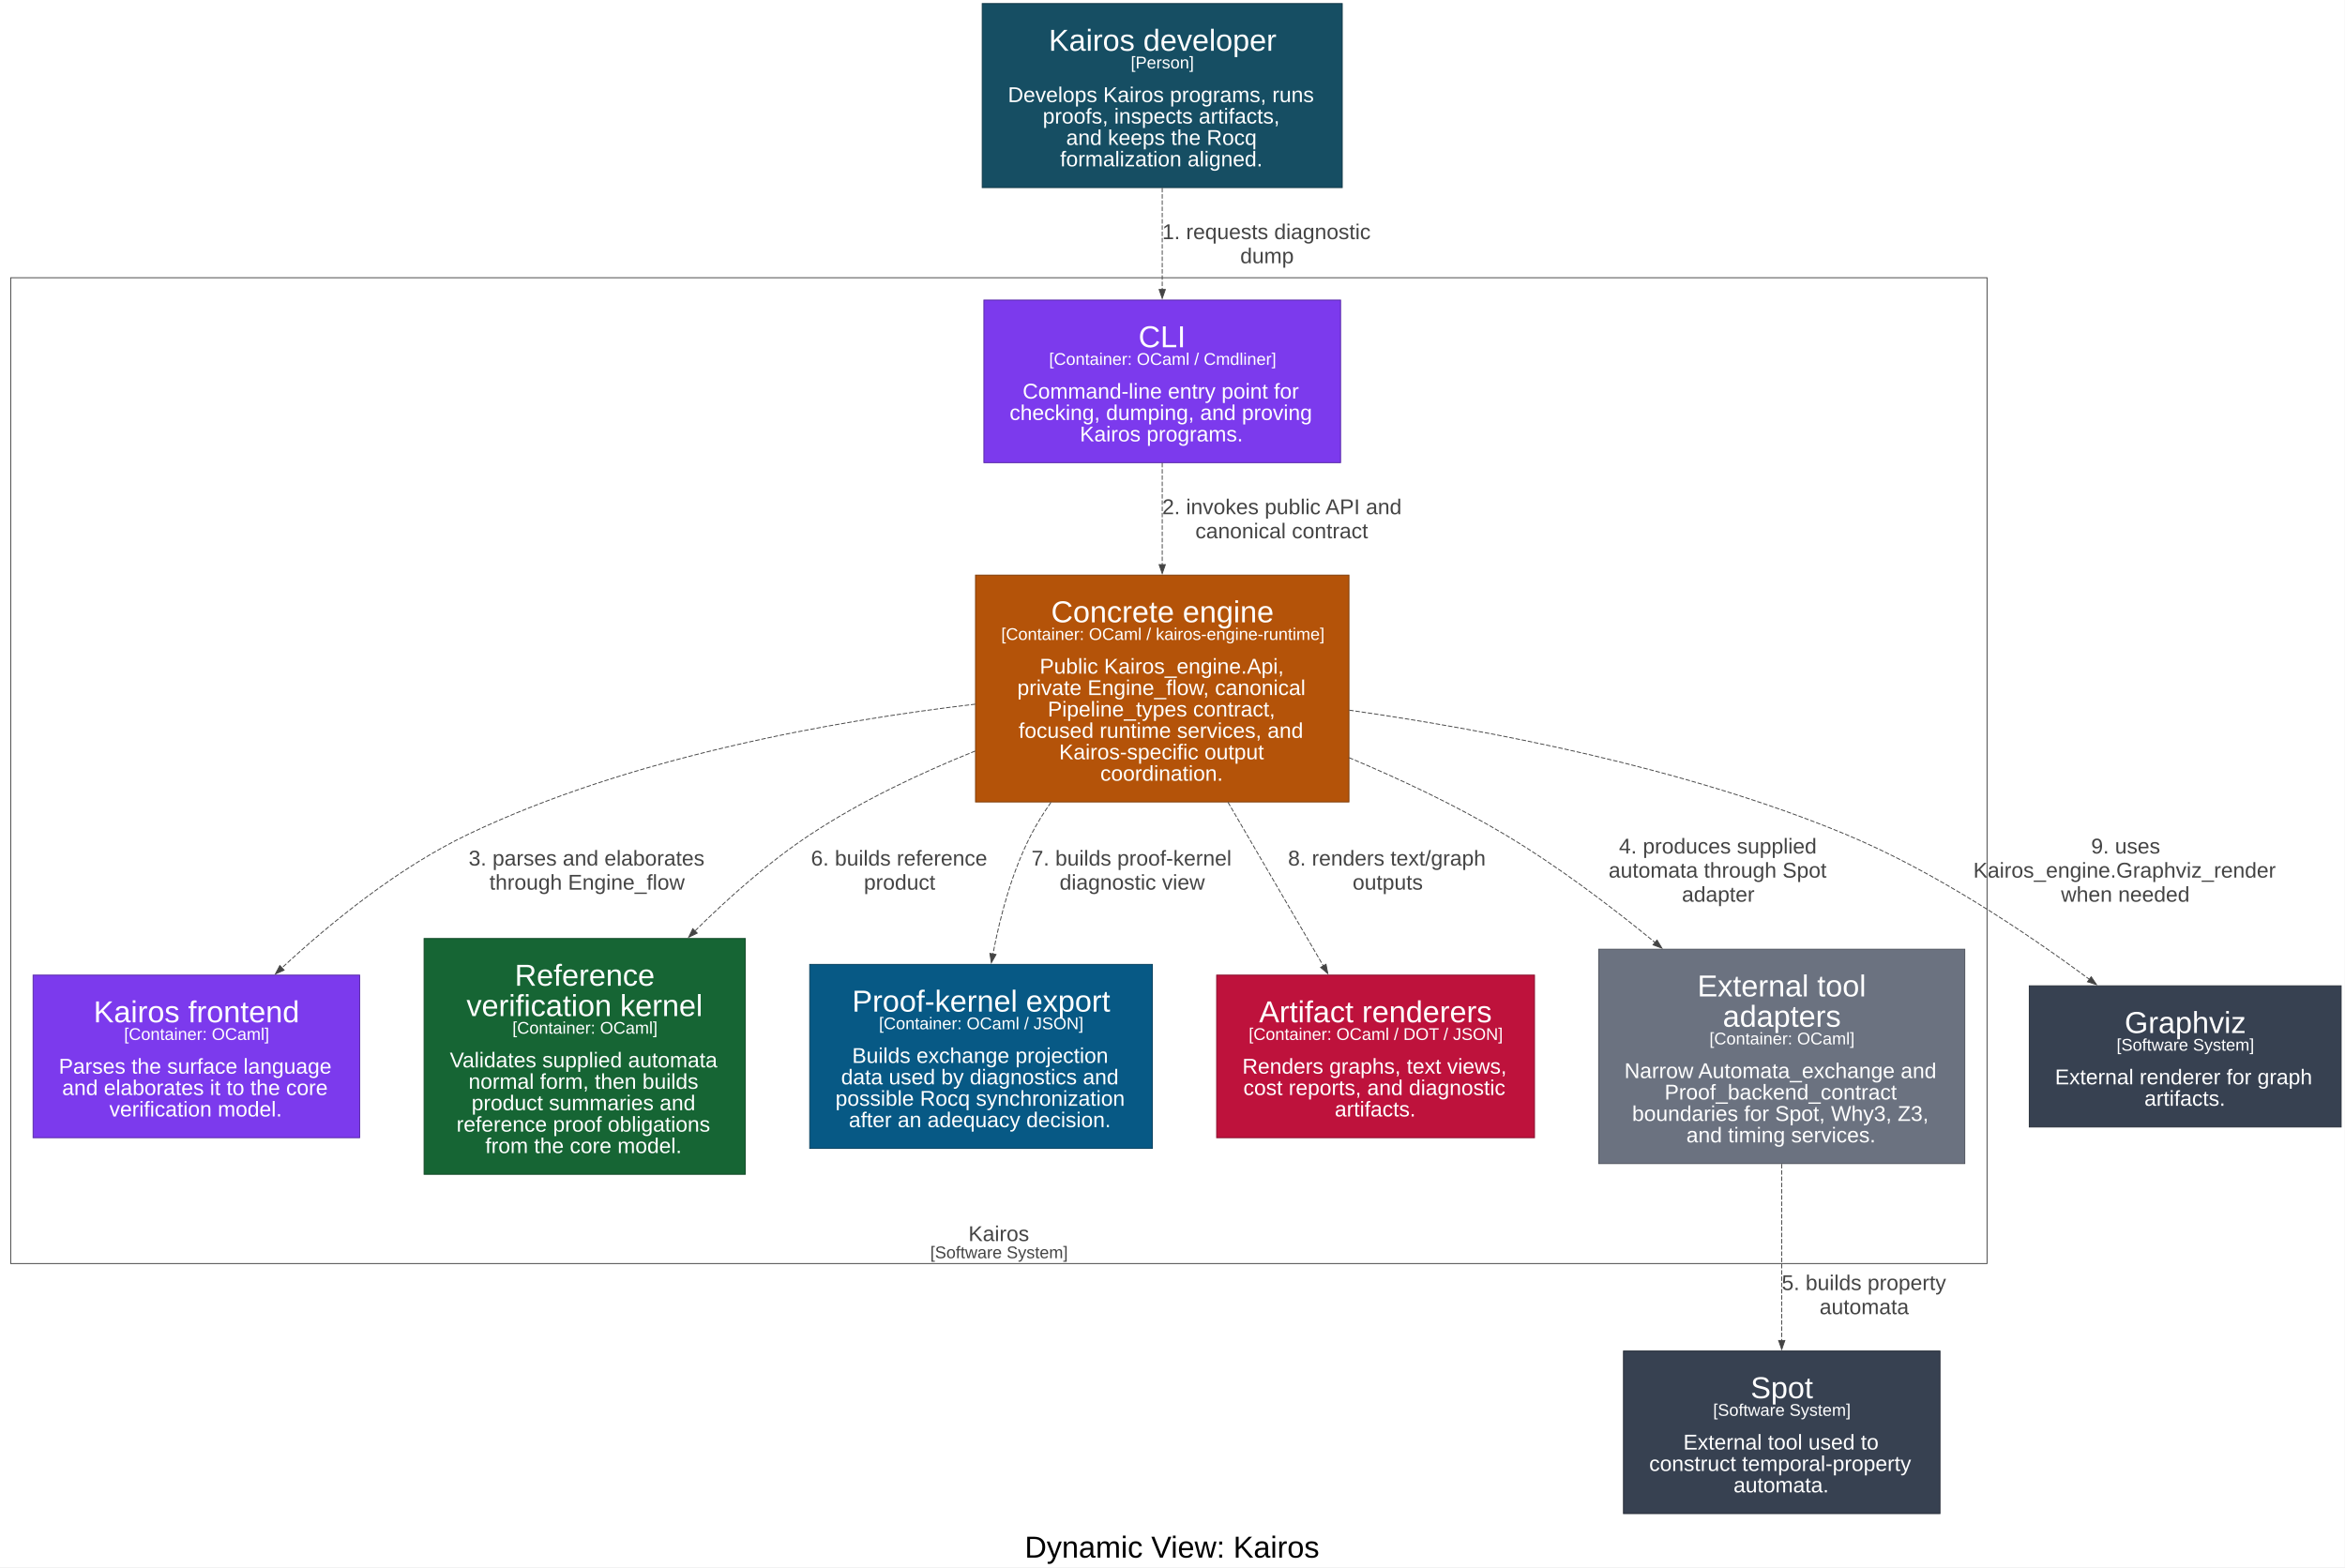
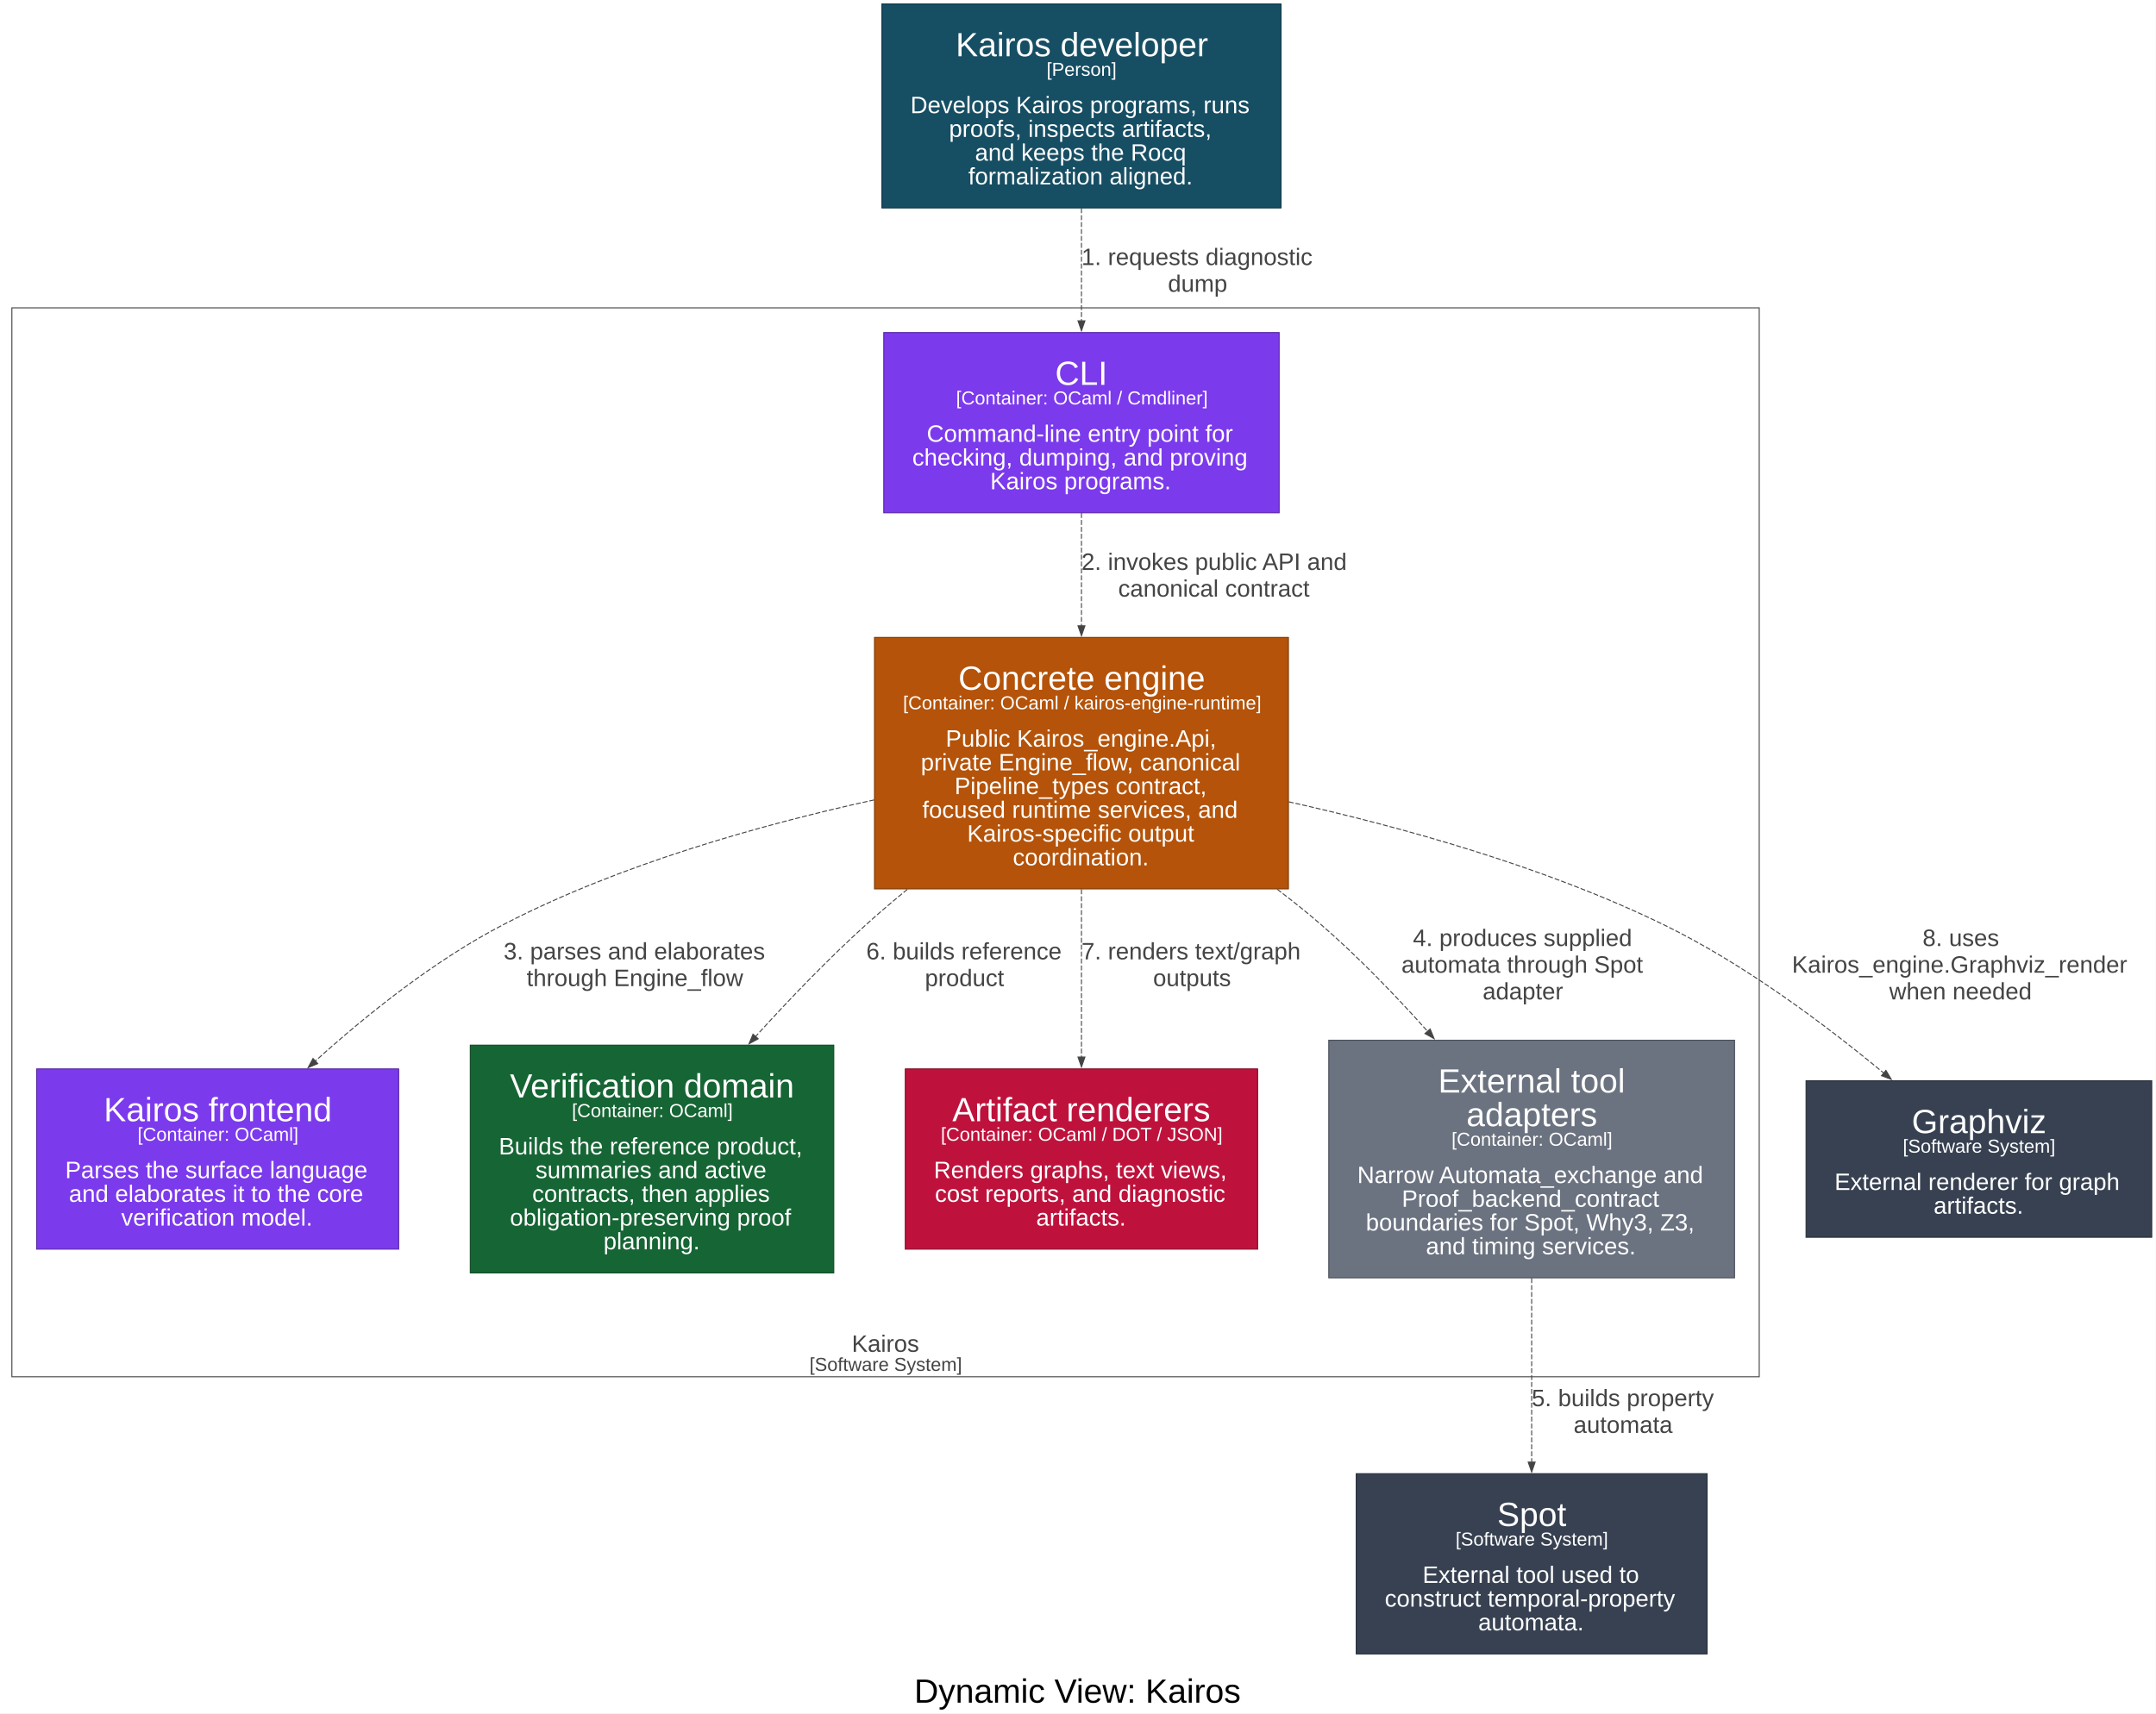
- <svg xmlns="http://www.w3.org/2000/svg" width="2627pt" height="1756pt" viewBox="0.00 0.00 2627.00 1756.00">
-   <g id="graph0" class="graph" transform="scale(1 1) rotate(0) translate(4 1752)">
-     <polygon fill="white" stroke="none" points="-4,4 -4,-1752 2622.68,-1752 2622.68,4 -4,4" />
-     <text xml:space="preserve" text-anchor="start" x="1143.96" y="-6.7" font-family="Arial" font-size="34.00">Dynamic View: Kairos</text>
+ <svg xmlns="http://www.w3.org/2000/svg" width="2179pt" height="1732pt" viewBox="0.00 0.00 2179.00 1732.00">
+   <g id="graph0" class="graph" transform="scale(1 1) rotate(0) translate(4 1728)">
+     <polygon fill="white" stroke="none" points="-4,4 -4,-1728 2174.68,-1728 2174.68,4 -4,4" />
+     <text xml:space="preserve" text-anchor="start" x="919.96" y="-6.7" font-family="Arial" font-size="34.00">Dynamic View: Kairos</text>
    <g id="clust1" class="cluster">
-       <polygon fill="none" stroke="#444444" points="8,-336.2 8,-1440.8 2222,-1440.8 2222,-336.2 8,-336.2" />
-       <text xml:space="preserve" text-anchor="start" x="1080.88" y="-361.4" font-family="Arial" font-size="24.00" fill="#444444">Kairos</text>
-       <text xml:space="preserve" text-anchor="start" x="1038.12" y="-342.15" font-family="Arial" font-size="19.00" fill="#444444">[Software System]</text>
+       <polygon fill="none" stroke="#444444" points="8,-336.2 8,-1416.8 1774,-1416.8 1774,-336.2 8,-336.2" />
+       <text xml:space="preserve" text-anchor="start" x="856.88" y="-361.4" font-family="Arial" font-size="24.00" fill="#444444">Kairos</text>
+       <text xml:space="preserve" text-anchor="start" x="814.12" y="-342.15" font-family="Arial" font-size="19.00" fill="#444444">[Software System]</text>
    </g>
    <g id="10" class="node">
-       <polygon fill="#b45309" stroke="#7d3a06" points="1507.17,-1107.6 1088.83,-1107.6 1088.83,-853.4 1507.17,-853.4 1507.17,-1107.6" />
-       <text xml:space="preserve" text-anchor="start" x="1173.5" y="-1054.7" font-family="Arial" font-size="34.00" fill="#ffffff">Concrete engine</text>
-       <text xml:space="preserve" text-anchor="start" x="1117.62" y="-1034.95" font-family="Arial" font-size="19.00" fill="#ffffff">[Container: OCaml / kairos-engine-runtime]</text>
-       <text xml:space="preserve" text-anchor="start" x="1160.75" y="-997.2" font-family="Arial" font-size="24.00" fill="#ffffff">Public Kairos_engine.Api,</text>
-       <text xml:space="preserve" text-anchor="start" x="1135.62" y="-973.2" font-family="Arial" font-size="24.00" fill="#ffffff">private Engine_flow, canonical</text>
-       <text xml:space="preserve" text-anchor="start" x="1169.75" y="-949.2" font-family="Arial" font-size="24.00" fill="#ffffff">Pipeline_types contract,</text>
-       <text xml:space="preserve" text-anchor="start" x="1137.12" y="-925.2" font-family="Arial" font-size="24.00" fill="#ffffff">focused runtime services, and</text>
-       <text xml:space="preserve" text-anchor="start" x="1182.5" y="-901.2" font-family="Arial" font-size="24.00" fill="#ffffff">Kairos-specific output</text>
-       <text xml:space="preserve" text-anchor="start" x="1228.62" y="-877.2" font-family="Arial" font-size="24.00" fill="#ffffff">coordination.</text>
+       <polygon fill="#b45309" stroke="#7d3a06" points="1298.17,-1083.6 879.83,-1083.6 879.83,-829.4 1298.17,-829.4 1298.17,-1083.6" />
+       <text xml:space="preserve" text-anchor="start" x="964.5" y="-1030.7" font-family="Arial" font-size="34.00" fill="#ffffff">Concrete engine</text>
+       <text xml:space="preserve" text-anchor="start" x="908.62" y="-1010.95" font-family="Arial" font-size="19.00" fill="#ffffff">[Container: OCaml / kairos-engine-runtime]</text>
+       <text xml:space="preserve" text-anchor="start" x="951.75" y="-973.2" font-family="Arial" font-size="24.00" fill="#ffffff">Public Kairos_engine.Api,</text>
+       <text xml:space="preserve" text-anchor="start" x="926.62" y="-949.2" font-family="Arial" font-size="24.00" fill="#ffffff">private Engine_flow, canonical</text>
+       <text xml:space="preserve" text-anchor="start" x="960.75" y="-925.2" font-family="Arial" font-size="24.00" fill="#ffffff">Pipeline_types contract,</text>
+       <text xml:space="preserve" text-anchor="start" x="928.12" y="-901.2" font-family="Arial" font-size="24.00" fill="#ffffff">focused runtime services, and</text>
+       <text xml:space="preserve" text-anchor="start" x="973.5" y="-877.2" font-family="Arial" font-size="24.00" fill="#ffffff">Kairos-specific output</text>
+       <text xml:space="preserve" text-anchor="start" x="1019.62" y="-853.2" font-family="Arial" font-size="24.00" fill="#ffffff">coordination.</text>
    </g>
    <g id="19" class="node">
-       <polygon fill="#7c3aed" stroke="#5628a5" points="398.93,-659.4 33.07,-659.4 33.07,-477.2 398.93,-477.2 398.93,-659.4" />
-       <text xml:space="preserve" text-anchor="start" x="100.88" y="-606.5" font-family="Arial" font-size="34.00" fill="#ffffff">Kairos frontend</text>
-       <text xml:space="preserve" text-anchor="start" x="135" y="-586.75" font-family="Arial" font-size="19.00" fill="#ffffff">[Container: OCaml]</text>
-       <text xml:space="preserve" text-anchor="start" x="61.88" y="-549" font-family="Arial" font-size="24.00" fill="#ffffff">Parses the surface language</text>
-       <text xml:space="preserve" text-anchor="start" x="65.62" y="-525" font-family="Arial" font-size="24.00" fill="#ffffff">and elaborates it to the core</text>
-       <text xml:space="preserve" text-anchor="start" x="118.5" y="-501" font-family="Arial" font-size="24.00" fill="#ffffff">verification model.</text>
+       <polygon fill="#7c3aed" stroke="#5628a5" points="398.93,-647.4 33.07,-647.4 33.07,-465.2 398.93,-465.2 398.93,-647.4" />
+       <text xml:space="preserve" text-anchor="start" x="100.88" y="-594.5" font-family="Arial" font-size="34.00" fill="#ffffff">Kairos frontend</text>
+       <text xml:space="preserve" text-anchor="start" x="135" y="-574.75" font-family="Arial" font-size="19.00" fill="#ffffff">[Container: OCaml]</text>
+       <text xml:space="preserve" text-anchor="start" x="61.88" y="-537" font-family="Arial" font-size="24.00" fill="#ffffff">Parses the surface language</text>
+       <text xml:space="preserve" text-anchor="start" x="65.62" y="-513" font-family="Arial" font-size="24.00" fill="#ffffff">and elaborates it to the core</text>
+       <text xml:space="preserve" text-anchor="start" x="118.5" y="-489" font-family="Arial" font-size="24.00" fill="#ffffff">verification model.</text>
    </g>
-     <g id="37" class="edge">
-       <path fill="none" stroke="#444444" stroke-dasharray="5,2" d="M1088.61,-962.99C927.11,-943.95 701.57,-903.35 521,-817.4 443.17,-780.35 367.9,-719.48 311.61,-667.3" />
-       <polygon fill="#444444" stroke="#444444" points="314.25,-664.97 304.55,-660.7 309.47,-670.09 314.25,-664.97" />
-       <text xml:space="preserve" text-anchor="start" x="521" y="-782.15" font-family="Arial" font-size="24.00" fill="#444444">3. parses and elaborates</text>
-       <text xml:space="preserve" text-anchor="start" x="544.25" y="-755.15" font-family="Arial" font-size="24.00" fill="#444444">through Engine_flow</text>
+     <g id="36" class="edge">
+       <path fill="none" stroke="#444444" stroke-dasharray="5,2" d="M879.52,-919.35C764.62,-894.19 622.14,-854.07 505,-793.4 435.51,-757.41 367.26,-702.82 314.54,-655.2" />
+       <polygon fill="#444444" stroke="#444444" points="317.09,-652.78 307.34,-648.64 312.38,-657.96 317.09,-652.78" />
+       <text xml:space="preserve" text-anchor="start" x="505" y="-758.15" font-family="Arial" font-size="24.00" fill="#444444">3. parses and elaborates</text>
+       <text xml:space="preserve" text-anchor="start" x="528.25" y="-731.15" font-family="Arial" font-size="24.00" fill="#444444">through Engine_flow</text>
    </g>
    <g id="21" class="node">
-       <polygon fill="#166534" stroke="#0f4624" points="830.92,-700.4 471.07,-700.4 471.07,-436.2 830.92,-436.2 830.92,-700.4" />
-       <text xml:space="preserve" text-anchor="start" x="572.62" y="-647.5" font-family="Arial" font-size="34.00" fill="#ffffff">Reference</text>
-       <text xml:space="preserve" text-anchor="start" x="518.62" y="-613.5" font-family="Arial" font-size="34.00" fill="#ffffff">verification kernel</text>
-       <text xml:space="preserve" text-anchor="start" x="570" y="-593.75" font-family="Arial" font-size="19.00" fill="#ffffff">[Container: OCaml]</text>
-       <text xml:space="preserve" text-anchor="start" x="499.88" y="-556" font-family="Arial" font-size="24.00" fill="#ffffff">Validates supplied automata</text>
-       <text xml:space="preserve" text-anchor="start" x="520.88" y="-532" font-family="Arial" font-size="24.00" fill="#ffffff">normal form, then builds</text>
-       <text xml:space="preserve" text-anchor="start" x="524.25" y="-508" font-family="Arial" font-size="24.00" fill="#ffffff">product summaries and</text>
-       <text xml:space="preserve" text-anchor="start" x="507.38" y="-484" font-family="Arial" font-size="24.00" fill="#ffffff">reference proof obligations</text>
-       <text xml:space="preserve" text-anchor="start" x="539.62" y="-460" font-family="Arial" font-size="24.00" fill="#ffffff">from the core model.</text>
+       <polygon fill="#166534" stroke="#0f4624" points="838.67,-671.4 471.32,-671.4 471.32,-441.2 838.67,-441.2 838.67,-671.4" />
+       <text xml:space="preserve" text-anchor="start" x="511.38" y="-618.5" font-family="Arial" font-size="34.00" fill="#ffffff">Verification domain</text>
+       <text xml:space="preserve" text-anchor="start" x="574" y="-598.75" font-family="Arial" font-size="19.00" fill="#ffffff">[Container: OCaml]</text>
+       <text xml:space="preserve" text-anchor="start" x="500.12" y="-561" font-family="Arial" font-size="24.00" fill="#ffffff">Builds the reference product,</text>
+       <text xml:space="preserve" text-anchor="start" x="537.25" y="-537" font-family="Arial" font-size="24.00" fill="#ffffff">summaries and active</text>
+       <text xml:space="preserve" text-anchor="start" x="533.88" y="-513" font-family="Arial" font-size="24.00" fill="#ffffff">contracts, then applies</text>
+       <text xml:space="preserve" text-anchor="start" x="511.38" y="-489" font-family="Arial" font-size="24.00" fill="#ffffff">obligation-preserving proof</text>
+       <text xml:space="preserve" text-anchor="start" x="605.88" y="-465" font-family="Arial" font-size="24.00" fill="#ffffff">planning.</text>
+     </g>
+     <g id="39" class="edge">
+       <path fill="none" stroke="#444444" stroke-dasharray="5,2" d="M913.06,-828.92C898.73,-817.24 884.69,-805.32 871.5,-793.4 833.03,-758.66 793.88,-717.92 759.64,-680.15" />
+       <polygon fill="#444444" stroke="#444444" points="762.27,-677.84 752.97,-672.76 757.07,-682.53 762.27,-677.84" />
+       <text xml:space="preserve" text-anchor="start" x="871.5" y="-758.15" font-family="Arial" font-size="24.00" fill="#444444">6. builds reference</text>
+       <text xml:space="preserve" text-anchor="start" x="930.75" y="-731.15" font-family="Arial" font-size="24.00" fill="#444444">product</text>
+     </g>
+     <g id="29" class="node">
+       <polygon fill="#be123c" stroke="#850c2a" points="1267.05,-647.4 910.95,-647.4 910.95,-465.2 1267.05,-465.2 1267.05,-647.4" />
+       <text xml:space="preserve" text-anchor="start" x="958.5" y="-594.5" font-family="Arial" font-size="34.00" fill="#ffffff">Artifact renderers</text>
+       <text xml:space="preserve" text-anchor="start" x="946.88" y="-574.75" font-family="Arial" font-size="19.00" fill="#ffffff">[Container: OCaml / DOT / JSON]</text>
+       <text xml:space="preserve" text-anchor="start" x="939.75" y="-537" font-family="Arial" font-size="24.00" fill="#ffffff">Renders graphs, text views,</text>
+       <text xml:space="preserve" text-anchor="start" x="940.88" y="-513" font-family="Arial" font-size="24.00" fill="#ffffff">cost reports, and diagnostic</text>
+       <text xml:space="preserve" text-anchor="start" x="1043.25" y="-489" font-family="Arial" font-size="24.00" fill="#ffffff">artifacts.</text>
    </g>
    <g id="40" class="edge">
-       <path fill="none" stroke="#444444" stroke-dasharray="5,2" d="M1088.54,-910.5C1026.77,-885.66 960.72,-854.45 904.5,-817.4 858.22,-786.9 813.15,-747.18 774.16,-708.5" />
-       <polygon fill="#444444" stroke="#444444" points="777.06,-706.45 767.51,-701.85 772.11,-711.4 777.06,-706.45" />
-       <text xml:space="preserve" text-anchor="start" x="904.5" y="-782.15" font-family="Arial" font-size="24.00" fill="#444444">6. builds reference</text>
-       <text xml:space="preserve" text-anchor="start" x="963.75" y="-755.15" font-family="Arial" font-size="24.00" fill="#444444">product</text>
-     </g>
-     <g id="25" class="node">
-       <polygon fill="#075985" stroke="#043e5d" points="1286.92,-671.4 903.08,-671.4 903.08,-465.2 1286.92,-465.2 1286.92,-671.4" />
-       <text xml:space="preserve" text-anchor="start" x="950.62" y="-618.5" font-family="Arial" font-size="34.00" fill="#ffffff">Proof-kernel export</text>
-       <text xml:space="preserve" text-anchor="start" x="980.62" y="-598.75" font-family="Arial" font-size="19.00" fill="#ffffff">[Container: OCaml / JSON]</text>
-       <text xml:space="preserve" text-anchor="start" x="950.62" y="-561" font-family="Arial" font-size="24.00" fill="#ffffff">Builds exchange projection</text>
-       <text xml:space="preserve" text-anchor="start" x="938.25" y="-537" font-family="Arial" font-size="24.00" fill="#ffffff">data used by diagnostics and</text>
-       <text xml:space="preserve" text-anchor="start" x="931.88" y="-513" font-family="Arial" font-size="24.00" fill="#ffffff">possible Rocq synchronization</text>
-       <text xml:space="preserve" text-anchor="start" x="946.88" y="-489" font-family="Arial" font-size="24.00" fill="#ffffff">after an adequacy decision.</text>
-     </g>
-     <g id="41" class="edge">
-       <path fill="none" stroke="#444444" stroke-dasharray="5,2" d="M1173.33,-852.96C1165.22,-841.43 1157.8,-829.52 1151.5,-817.4 1130.04,-776.11 1116.67,-726.8 1108.37,-683.06" />
-       <polygon fill="#444444" stroke="#444444" points="1111.82,-682.47 1106.59,-673.26 1104.94,-683.72 1111.82,-682.47" />
-       <text xml:space="preserve" text-anchor="start" x="1151.5" y="-782.15" font-family="Arial" font-size="24.00" fill="#444444">7. builds proof-kernel</text>
-       <text xml:space="preserve" text-anchor="start" x="1183" y="-755.15" font-family="Arial" font-size="24.00" fill="#444444">diagnostic view</text>
+       <path fill="none" stroke="#444444" stroke-dasharray="5,2" d="M1089,-828.96C1089,-774.12 1089,-710.76 1089,-659.04" />
+       <polygon fill="#444444" stroke="#444444" points="1092.5,-659.36 1089,-649.36 1085.5,-659.36 1092.5,-659.36" />
+       <text xml:space="preserve" text-anchor="start" x="1089" y="-758.15" font-family="Arial" font-size="24.00" fill="#444444">7. renders text/graph</text>
+       <text xml:space="preserve" text-anchor="start" x="1161.38" y="-731.15" font-family="Arial" font-size="24.00" fill="#444444">outputs</text>
    </g>
    <g id="30" class="node">
-       <polygon fill="#be123c" stroke="#850c2a" points="1715.05,-659.4 1358.95,-659.4 1358.95,-477.2 1715.05,-477.2 1715.05,-659.4" />
-       <text xml:space="preserve" text-anchor="start" x="1406.5" y="-606.5" font-family="Arial" font-size="34.00" fill="#ffffff">Artifact renderers</text>
-       <text xml:space="preserve" text-anchor="start" x="1394.88" y="-586.75" font-family="Arial" font-size="19.00" fill="#ffffff">[Container: OCaml / DOT / JSON]</text>
-       <text xml:space="preserve" text-anchor="start" x="1387.75" y="-549" font-family="Arial" font-size="24.00" fill="#ffffff">Renders graphs, text views,</text>
-       <text xml:space="preserve" text-anchor="start" x="1388.88" y="-525" font-family="Arial" font-size="24.00" fill="#ffffff">cost reports, and diagnostic</text>
-       <text xml:space="preserve" text-anchor="start" x="1491.25" y="-501" font-family="Arial" font-size="24.00" fill="#ffffff">artifacts.</text>
+       <polygon fill="#6b7280" stroke="#4a4f59" points="1749.05,-676.4 1338.95,-676.4 1338.95,-436.2 1749.05,-436.2 1749.05,-676.4" />
+       <text xml:space="preserve" text-anchor="start" x="1449.5" y="-623.5" font-family="Arial" font-size="34.00" fill="#ffffff">External tool</text>
+       <text xml:space="preserve" text-anchor="start" x="1478" y="-589.5" font-family="Arial" font-size="34.00" fill="#ffffff">adapters</text>
+       <text xml:space="preserve" text-anchor="start" x="1463" y="-569.75" font-family="Arial" font-size="19.00" fill="#ffffff">[Container: OCaml]</text>
+       <text xml:space="preserve" text-anchor="start" x="1367.75" y="-532" font-family="Arial" font-size="24.00" fill="#ffffff">Narrow Automata_exchange and</text>
+       <text xml:space="preserve" text-anchor="start" x="1412.75" y="-508" font-family="Arial" font-size="24.00" fill="#ffffff">Proof_backend_contract</text>
+       <text xml:space="preserve" text-anchor="start" x="1376.38" y="-484" font-family="Arial" font-size="24.00" fill="#ffffff">boundaries for Spot, Why3, Z3,</text>
+       <text xml:space="preserve" text-anchor="start" x="1437.12" y="-460" font-family="Arial" font-size="24.00" fill="#ffffff">and timing services.</text>
    </g>
    <g id="42" class="edge">
-       <path fill="none" stroke="#444444" stroke-dasharray="5,2" d="M1371.66,-853.08C1406.01,-794.12 1446.32,-724.94 1478.54,-669.64" />
-       <polygon fill="#444444" stroke="#444444" points="1481.48,-671.55 1483.49,-661.14 1475.43,-668.02 1481.48,-671.55" />
-       <text xml:space="preserve" text-anchor="start" x="1438.91" y="-782.15" font-family="Arial" font-size="24.00" fill="#444444">8. renders text/graph</text>
-       <text xml:space="preserve" text-anchor="start" x="1511.28" y="-755.15" font-family="Arial" font-size="24.00" fill="#444444">outputs</text>
-     </g>
-     <g id="31" class="node">
-       <polygon fill="#6b7280" stroke="#4a4f59" points="2197.05,-688.4 1786.95,-688.4 1786.95,-448.2 2197.05,-448.2 2197.05,-688.4" />
-       <text xml:space="preserve" text-anchor="start" x="1897.5" y="-635.5" font-family="Arial" font-size="34.00" fill="#ffffff">External tool</text>
-       <text xml:space="preserve" text-anchor="start" x="1926" y="-601.5" font-family="Arial" font-size="34.00" fill="#ffffff">adapters</text>
-       <text xml:space="preserve" text-anchor="start" x="1911" y="-581.75" font-family="Arial" font-size="19.00" fill="#ffffff">[Container: OCaml]</text>
-       <text xml:space="preserve" text-anchor="start" x="1815.75" y="-544" font-family="Arial" font-size="24.00" fill="#ffffff">Narrow Automata_exchange and</text>
-       <text xml:space="preserve" text-anchor="start" x="1860.75" y="-520" font-family="Arial" font-size="24.00" fill="#ffffff">Proof_backend_contract</text>
-       <text xml:space="preserve" text-anchor="start" x="1824.38" y="-496" font-family="Arial" font-size="24.00" fill="#ffffff">boundaries for Spot, Why3, Z3,</text>
-       <text xml:space="preserve" text-anchor="start" x="1885.12" y="-472" font-family="Arial" font-size="24.00" fill="#ffffff">and timing services.</text>
-     </g>
-     <g id="44" class="edge">
-       <path fill="none" stroke="#444444" stroke-dasharray="5,2" d="M1507.29,-903.05C1565.14,-878.71 1626.87,-849.62 1681,-817.4 1739.49,-782.59 1799.04,-737.81 1850.16,-695.9" />
-       <polygon fill="#444444" stroke="#444444" points="1852.28,-698.68 1857.77,-689.62 1847.83,-693.28 1852.28,-698.68" />
-       <text xml:space="preserve" text-anchor="start" x="1809.66" y="-795.65" font-family="Arial" font-size="24.00" fill="#444444">4. produces supplied</text>
-       <text xml:space="preserve" text-anchor="start" x="1798.04" y="-768.65" font-family="Arial" font-size="24.00" fill="#444444">automata through Spot</text>
-       <text xml:space="preserve" text-anchor="start" x="1880.16" y="-741.65" font-family="Arial" font-size="24.00" fill="#444444">adapter</text>
+       <path fill="none" stroke="#444444" stroke-dasharray="5,2" d="M1286.87,-828.99C1302.15,-817.41 1317.04,-805.48 1331,-793.4 1368.64,-760.82 1406.19,-721.89 1439.05,-685.14" />
+       <polygon fill="#444444" stroke="#444444" points="1441.39,-687.77 1445.42,-677.97 1436.16,-683.12 1441.39,-687.77" />
+       <text xml:space="preserve" text-anchor="start" x="1423.97" y="-771.65" font-family="Arial" font-size="24.00" fill="#444444">4. produces supplied</text>
+       <text xml:space="preserve" text-anchor="start" x="1412.35" y="-744.65" font-family="Arial" font-size="24.00" fill="#444444">automata through Spot</text>
+       <text xml:space="preserve" text-anchor="start" x="1494.47" y="-717.65" font-family="Arial" font-size="24.00" fill="#444444">adapter</text>
    </g>
    <g id="6" class="node">
-       <polygon fill="#374151" stroke="#262d38" points="2618.68,-647.4 2269.32,-647.4 2269.32,-489.2 2618.68,-489.2 2618.68,-647.4" />
-       <text xml:space="preserve" text-anchor="start" x="2376.12" y="-594.5" font-family="Arial" font-size="34.00" fill="#ffffff">Graphviz</text>
-       <text xml:space="preserve" text-anchor="start" x="2367.12" y="-574.75" font-family="Arial" font-size="19.00" fill="#ffffff">[Software System]</text>
-       <text xml:space="preserve" text-anchor="start" x="2298.12" y="-537" font-family="Arial" font-size="24.00" fill="#ffffff">External renderer for graph</text>
-       <text xml:space="preserve" text-anchor="start" x="2398.25" y="-513" font-family="Arial" font-size="24.00" fill="#ffffff">artifacts.</text>
+       <polygon fill="#374151" stroke="#262d38" points="2170.68,-635.4 1821.33,-635.4 1821.33,-477.2 2170.68,-477.2 2170.68,-635.4" />
+       <text xml:space="preserve" text-anchor="start" x="1928.12" y="-582.5" font-family="Arial" font-size="34.00" fill="#ffffff">Graphviz</text>
+       <text xml:space="preserve" text-anchor="start" x="1919.12" y="-562.75" font-family="Arial" font-size="19.00" fill="#ffffff">[Software System]</text>
+       <text xml:space="preserve" text-anchor="start" x="1850.12" y="-525" font-family="Arial" font-size="24.00" fill="#ffffff">External renderer for graph</text>
+       <text xml:space="preserve" text-anchor="start" x="1950.25" y="-501" font-family="Arial" font-size="24.00" fill="#ffffff">artifacts.</text>
    </g>
-     <g id="45" class="edge">
-       <path fill="none" stroke="#444444" stroke-dasharray="5,2" d="M1507.51,-956.27C1664.84,-933.83 1883.19,-891.94 2063,-817.4 2162.32,-776.22 2263.81,-708.63 2337.05,-654.38" />
-       <polygon fill="#444444" stroke="#444444" points="2338.69,-657.52 2344.62,-648.74 2334.51,-651.91 2338.69,-657.52" />
-       <text xml:space="preserve" text-anchor="start" x="2338.6" y="-795.65" font-family="Arial" font-size="24.00" fill="#444444">9. uses</text>
-       <text xml:space="preserve" text-anchor="start" x="2206.6" y="-768.65" font-family="Arial" font-size="24.00" fill="#444444">Kairos_engine.Graphviz_render</text>
-       <text xml:space="preserve" text-anchor="start" x="2304.85" y="-741.65" font-family="Arial" font-size="24.00" fill="#444444">when needed</text>
+     <g id="43" class="edge">
+       <path fill="none" stroke="#444444" stroke-dasharray="5,2" d="M1298.46,-917.43C1413.87,-891.67 1557.51,-851.57 1677,-793.4 1758.04,-753.95 1839.55,-693.16 1899.9,-643.15" />
+       <polygon fill="#444444" stroke="#444444" points="1902.05,-645.92 1907.48,-636.82 1897.56,-640.54 1902.05,-645.92" />
+       <text xml:space="preserve" text-anchor="start" x="1939.08" y="-771.65" font-family="Arial" font-size="24.00" fill="#444444">8. uses</text>
+       <text xml:space="preserve" text-anchor="start" x="1807.08" y="-744.65" font-family="Arial" font-size="24.00" fill="#444444">Kairos_engine.Graphviz_render</text>
+       <text xml:space="preserve" text-anchor="start" x="1905.33" y="-717.65" font-family="Arial" font-size="24.00" fill="#444444">when needed</text>
    </g>
    <g id="3" class="node">
-       <polygon fill="#374151" stroke="#262d38" points="2169.3,-238.2 1814.7,-238.2 1814.7,-56 2169.3,-56 2169.3,-238.2" />
-       <text xml:space="preserve" text-anchor="start" x="1957.12" y="-185.3" font-family="Arial" font-size="34.00" fill="#ffffff">Spot</text>
-       <text xml:space="preserve" text-anchor="start" x="1915.12" y="-165.55" font-family="Arial" font-size="19.00" fill="#ffffff">[Software System]</text>
-       <text xml:space="preserve" text-anchor="start" x="1881.75" y="-127.8" font-family="Arial" font-size="24.00" fill="#ffffff">External tool used to</text>
-       <text xml:space="preserve" text-anchor="start" x="1843.5" y="-103.8" font-family="Arial" font-size="24.00" fill="#ffffff">construct temporal-property</text>
-       <text xml:space="preserve" text-anchor="start" x="1938" y="-79.8" font-family="Arial" font-size="24.00" fill="#ffffff">automata.</text>
+       <polygon fill="#374151" stroke="#262d38" points="1721.3,-238.2 1366.7,-238.2 1366.7,-56 1721.3,-56 1721.3,-238.2" />
+       <text xml:space="preserve" text-anchor="start" x="1509.12" y="-185.3" font-family="Arial" font-size="34.00" fill="#ffffff">Spot</text>
+       <text xml:space="preserve" text-anchor="start" x="1467.12" y="-165.55" font-family="Arial" font-size="19.00" fill="#ffffff">[Software System]</text>
+       <text xml:space="preserve" text-anchor="start" x="1433.75" y="-127.8" font-family="Arial" font-size="24.00" fill="#ffffff">External tool used to</text>
+       <text xml:space="preserve" text-anchor="start" x="1395.5" y="-103.8" font-family="Arial" font-size="24.00" fill="#ffffff">construct temporal-property</text>
+       <text xml:space="preserve" text-anchor="start" x="1490" y="-79.8" font-family="Arial" font-size="24.00" fill="#ffffff">automata.</text>
    </g>
-     <g id="55" class="edge">
-       <path fill="none" stroke="#444444" stroke-dasharray="5,2" d="M1992,-447.74C1992,-385.21 1992,-309.5 1992,-249.82" />
-       <polygon fill="#444444" stroke="#444444" points="1995.5,-250 1992,-240 1988.5,-250 1995.5,-250" />
-       <text xml:space="preserve" text-anchor="start" x="1992" y="-306.45" font-family="Arial" font-size="24.00" fill="#444444">5. builds property</text>
-       <text xml:space="preserve" text-anchor="start" x="2034.38" y="-279.45" font-family="Arial" font-size="24.00" fill="#444444">automata</text>
+     <g id="52" class="edge">
+       <path fill="none" stroke="#444444" stroke-dasharray="5,2" d="M1544,-435.88C1544,-376.82 1544,-306.29 1544,-249.84" />
+       <polygon fill="#444444" stroke="#444444" points="1547.5,-249.89 1544,-239.89 1540.5,-249.89 1547.5,-249.89" />
+       <text xml:space="preserve" text-anchor="start" x="1544" y="-306.45" font-family="Arial" font-size="24.00" fill="#444444">5. builds property</text>
+       <text xml:space="preserve" text-anchor="start" x="1586.38" y="-279.45" font-family="Arial" font-size="24.00" fill="#444444">automata</text>
    </g>
    <g id="8" class="node">
-       <polygon fill="#7c3aed" stroke="#5628a5" points="1497.8,-1415.8 1098.2,-1415.8 1098.2,-1233.6 1497.8,-1233.6 1497.8,-1415.8" />
-       <text xml:space="preserve" text-anchor="start" x="1271.38" y="-1362.9" font-family="Arial" font-size="34.00" fill="#ffffff">CLI</text>
-       <text xml:space="preserve" text-anchor="start" x="1171.25" y="-1343.15" font-family="Arial" font-size="19.00" fill="#ffffff">[Container: OCaml / Cmdliner]</text>
-       <text xml:space="preserve" text-anchor="start" x="1141.62" y="-1305.4" font-family="Arial" font-size="24.00" fill="#ffffff">Command-line entry point for</text>
-       <text xml:space="preserve" text-anchor="start" x="1127" y="-1281.4" font-family="Arial" font-size="24.00" fill="#ffffff">checking, dumping, and proving</text>
-       <text xml:space="preserve" text-anchor="start" x="1205.75" y="-1257.4" font-family="Arial" font-size="24.00" fill="#ffffff">Kairos programs.</text>
+       <polygon fill="#7c3aed" stroke="#5628a5" points="1288.8,-1391.8 889.2,-1391.8 889.2,-1209.6 1288.8,-1209.6 1288.8,-1391.8" />
+       <text xml:space="preserve" text-anchor="start" x="1062.38" y="-1338.9" font-family="Arial" font-size="34.00" fill="#ffffff">CLI</text>
+       <text xml:space="preserve" text-anchor="start" x="962.25" y="-1319.15" font-family="Arial" font-size="19.00" fill="#ffffff">[Container: OCaml / Cmdliner]</text>
+       <text xml:space="preserve" text-anchor="start" x="932.62" y="-1281.4" font-family="Arial" font-size="24.00" fill="#ffffff">Command-line entry point for</text>
+       <text xml:space="preserve" text-anchor="start" x="918" y="-1257.4" font-family="Arial" font-size="24.00" fill="#ffffff">checking, dumping, and proving</text>
+       <text xml:space="preserve" text-anchor="start" x="996.75" y="-1233.4" font-family="Arial" font-size="24.00" fill="#ffffff">Kairos programs.</text>
    </g>
-     <g id="35" class="edge">
-       <path fill="none" stroke="#444444" stroke-dasharray="5,2" d="M1298,-1233.34C1298,-1198.38 1298,-1157.58 1298,-1119.13" />
-       <polygon fill="#444444" stroke="#444444" points="1301.5,-1119.33 1298,-1109.33 1294.5,-1119.33 1301.5,-1119.33" />
-       <text xml:space="preserve" text-anchor="start" x="1298" y="-1175.85" font-family="Arial" font-size="24.00" fill="#444444">2. invokes public API and</text>
-       <text xml:space="preserve" text-anchor="start" x="1335.12" y="-1148.85" font-family="Arial" font-size="24.00" fill="#444444">canonical contract</text>
+     <g id="34" class="edge">
+       <path fill="none" stroke="#444444" stroke-dasharray="5,2" d="M1089,-1209.34C1089,-1174.38 1089,-1133.58 1089,-1095.13" />
+       <polygon fill="#444444" stroke="#444444" points="1092.5,-1095.33 1089,-1085.33 1085.5,-1095.33 1092.5,-1095.33" />
+       <text xml:space="preserve" text-anchor="start" x="1089" y="-1151.85" font-family="Arial" font-size="24.00" fill="#444444">2. invokes public API and</text>
+       <text xml:space="preserve" text-anchor="start" x="1126.12" y="-1124.85" font-family="Arial" font-size="24.00" fill="#444444">canonical contract</text>
    </g>
    <g id="1" class="node">
-       <polygon fill="#164e63" stroke="#0f3645" points="1499.67,-1748 1096.33,-1748 1096.33,-1541.8 1499.67,-1541.8 1499.67,-1748" />
-       <text xml:space="preserve" text-anchor="start" x="1170.88" y="-1695.1" font-family="Arial" font-size="34.00" fill="#ffffff">Kairos developer</text>
-       <text xml:space="preserve" text-anchor="start" x="1262.75" y="-1675.35" font-family="Arial" font-size="19.00" fill="#ffffff">[Person]</text>
-       <text xml:space="preserve" text-anchor="start" x="1125.12" y="-1637.6" font-family="Arial" font-size="24.00" fill="#ffffff">Develops Kairos programs, runs</text>
-       <text xml:space="preserve" text-anchor="start" x="1164.12" y="-1613.6" font-family="Arial" font-size="24.00" fill="#ffffff">proofs, inspects artifacts,</text>
-       <text xml:space="preserve" text-anchor="start" x="1190.38" y="-1589.6" font-family="Arial" font-size="24.00" fill="#ffffff">and keeps the Rocq</text>
-       <text xml:space="preserve" text-anchor="start" x="1183.62" y="-1565.6" font-family="Arial" font-size="24.00" fill="#ffffff">formalization aligned.</text>
+       <polygon fill="#164e63" stroke="#0f3645" points="1290.67,-1724 887.33,-1724 887.33,-1517.8 1290.67,-1517.8 1290.67,-1724" />
+       <text xml:space="preserve" text-anchor="start" x="961.88" y="-1671.1" font-family="Arial" font-size="34.00" fill="#ffffff">Kairos developer</text>
+       <text xml:space="preserve" text-anchor="start" x="1053.75" y="-1651.35" font-family="Arial" font-size="19.00" fill="#ffffff">[Person]</text>
+       <text xml:space="preserve" text-anchor="start" x="916.12" y="-1613.6" font-family="Arial" font-size="24.00" fill="#ffffff">Develops Kairos programs, runs</text>
+       <text xml:space="preserve" text-anchor="start" x="955.12" y="-1589.6" font-family="Arial" font-size="24.00" fill="#ffffff">proofs, inspects artifacts,</text>
+       <text xml:space="preserve" text-anchor="start" x="981.38" y="-1565.6" font-family="Arial" font-size="24.00" fill="#ffffff">and keeps the Rocq</text>
+       <text xml:space="preserve" text-anchor="start" x="974.62" y="-1541.6" font-family="Arial" font-size="24.00" fill="#ffffff">formalization aligned.</text>
    </g>
-     <g id="32" class="edge">
-       <path fill="none" stroke="#444444" stroke-dasharray="5,2" d="M1298,-1541.47C1298,-1504.92 1298,-1463.77 1298,-1427.29" />
-       <polygon fill="#444444" stroke="#444444" points="1301.5,-1427.65 1298,-1417.65 1294.5,-1427.65 1301.5,-1427.65" />
-       <text xml:space="preserve" text-anchor="start" x="1298" y="-1484.05" font-family="Arial" font-size="24.00" fill="#444444">1. requests diagnostic</text>
-       <text xml:space="preserve" text-anchor="start" x="1385.38" y="-1457.05" font-family="Arial" font-size="24.00" fill="#444444">dump</text>
+     <g id="31" class="edge">
+       <path fill="none" stroke="#444444" stroke-dasharray="5,2" d="M1089,-1517.47C1089,-1480.92 1089,-1439.77 1089,-1403.29" />
+       <polygon fill="#444444" stroke="#444444" points="1092.5,-1403.65 1089,-1393.65 1085.5,-1403.65 1092.5,-1403.65" />
+       <text xml:space="preserve" text-anchor="start" x="1089" y="-1460.05" font-family="Arial" font-size="24.00" fill="#444444">1. requests diagnostic</text>
+       <text xml:space="preserve" text-anchor="start" x="1176.38" y="-1433.05" font-family="Arial" font-size="24.00" fill="#444444">dump</text>
    </g>
  </g>
</svg>
